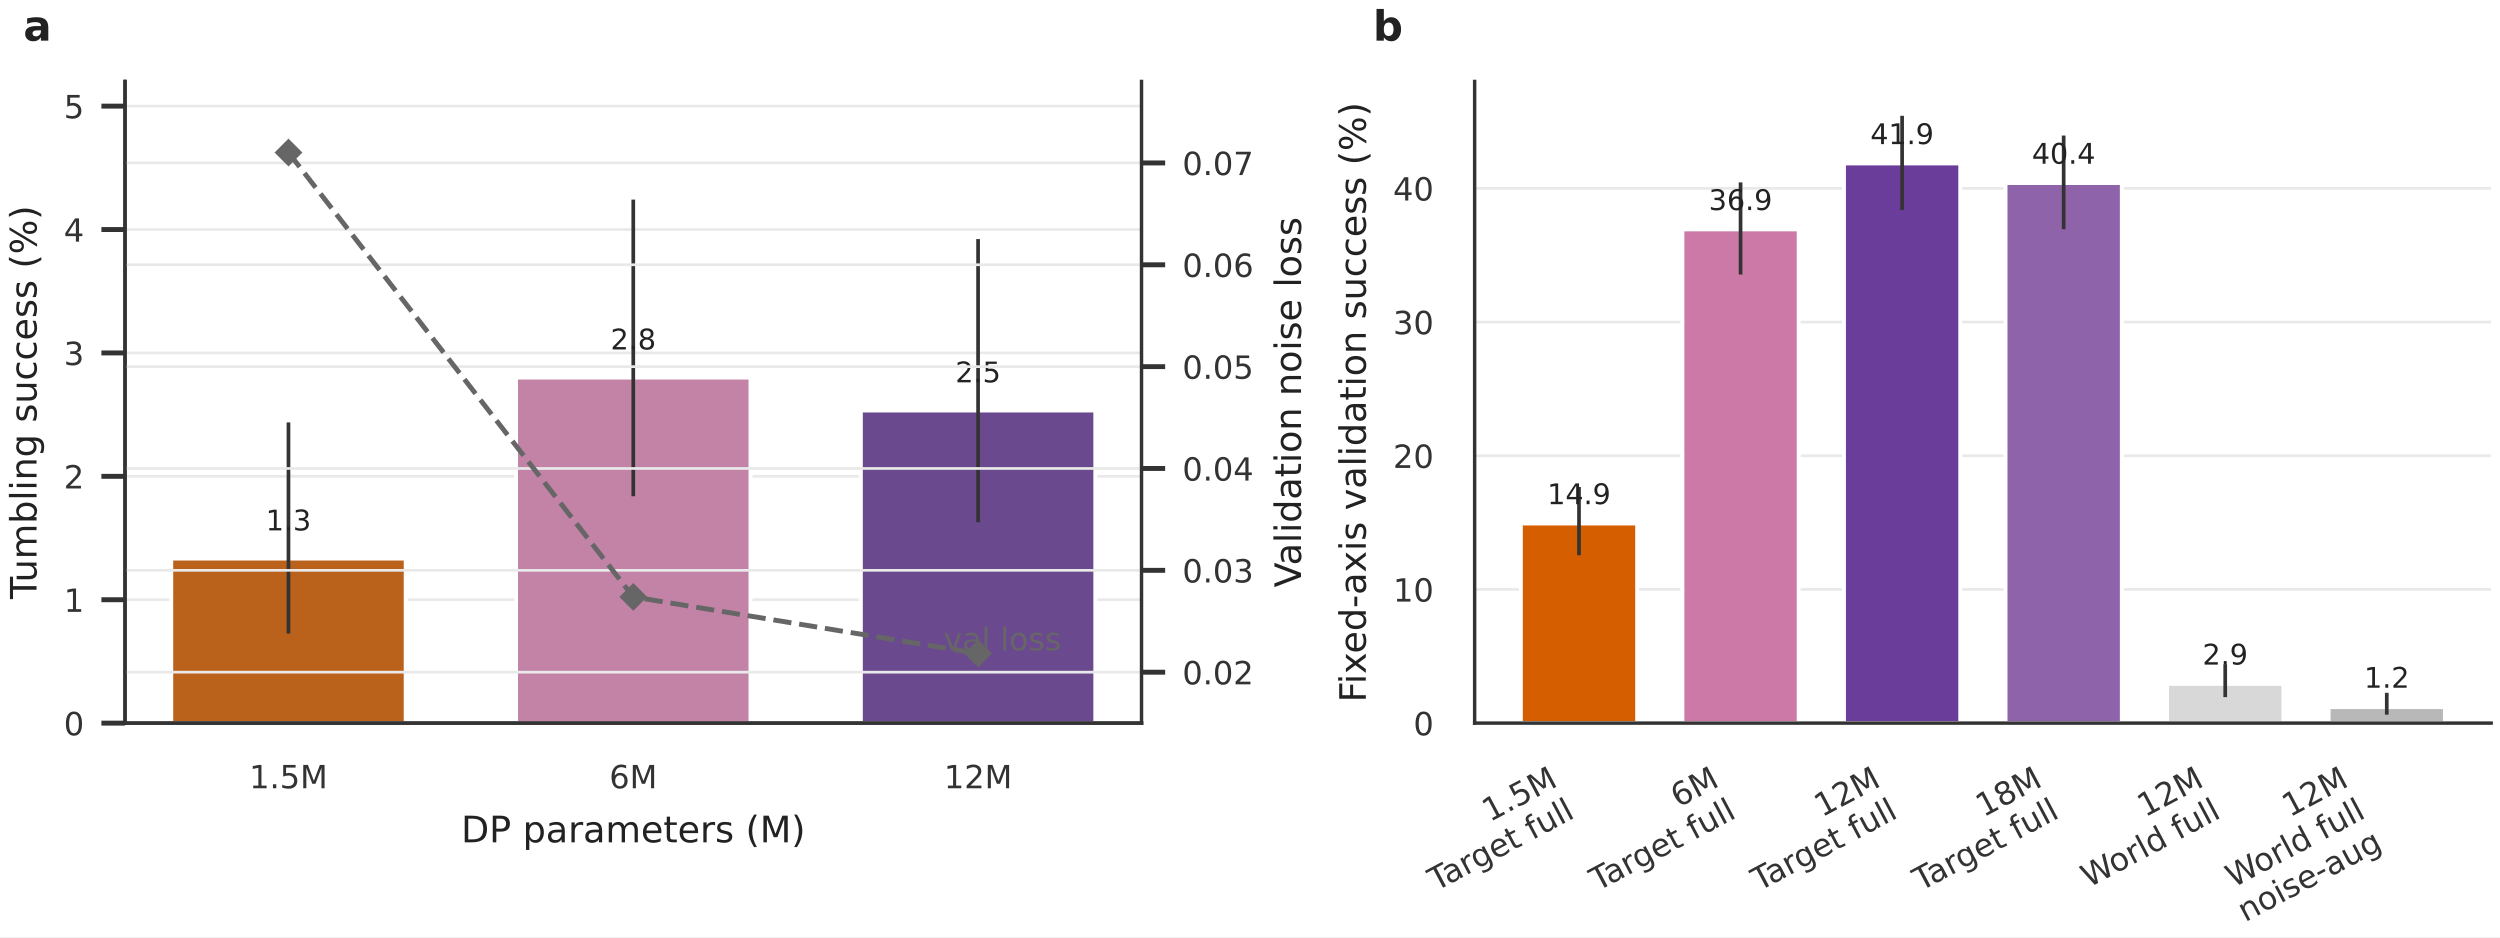
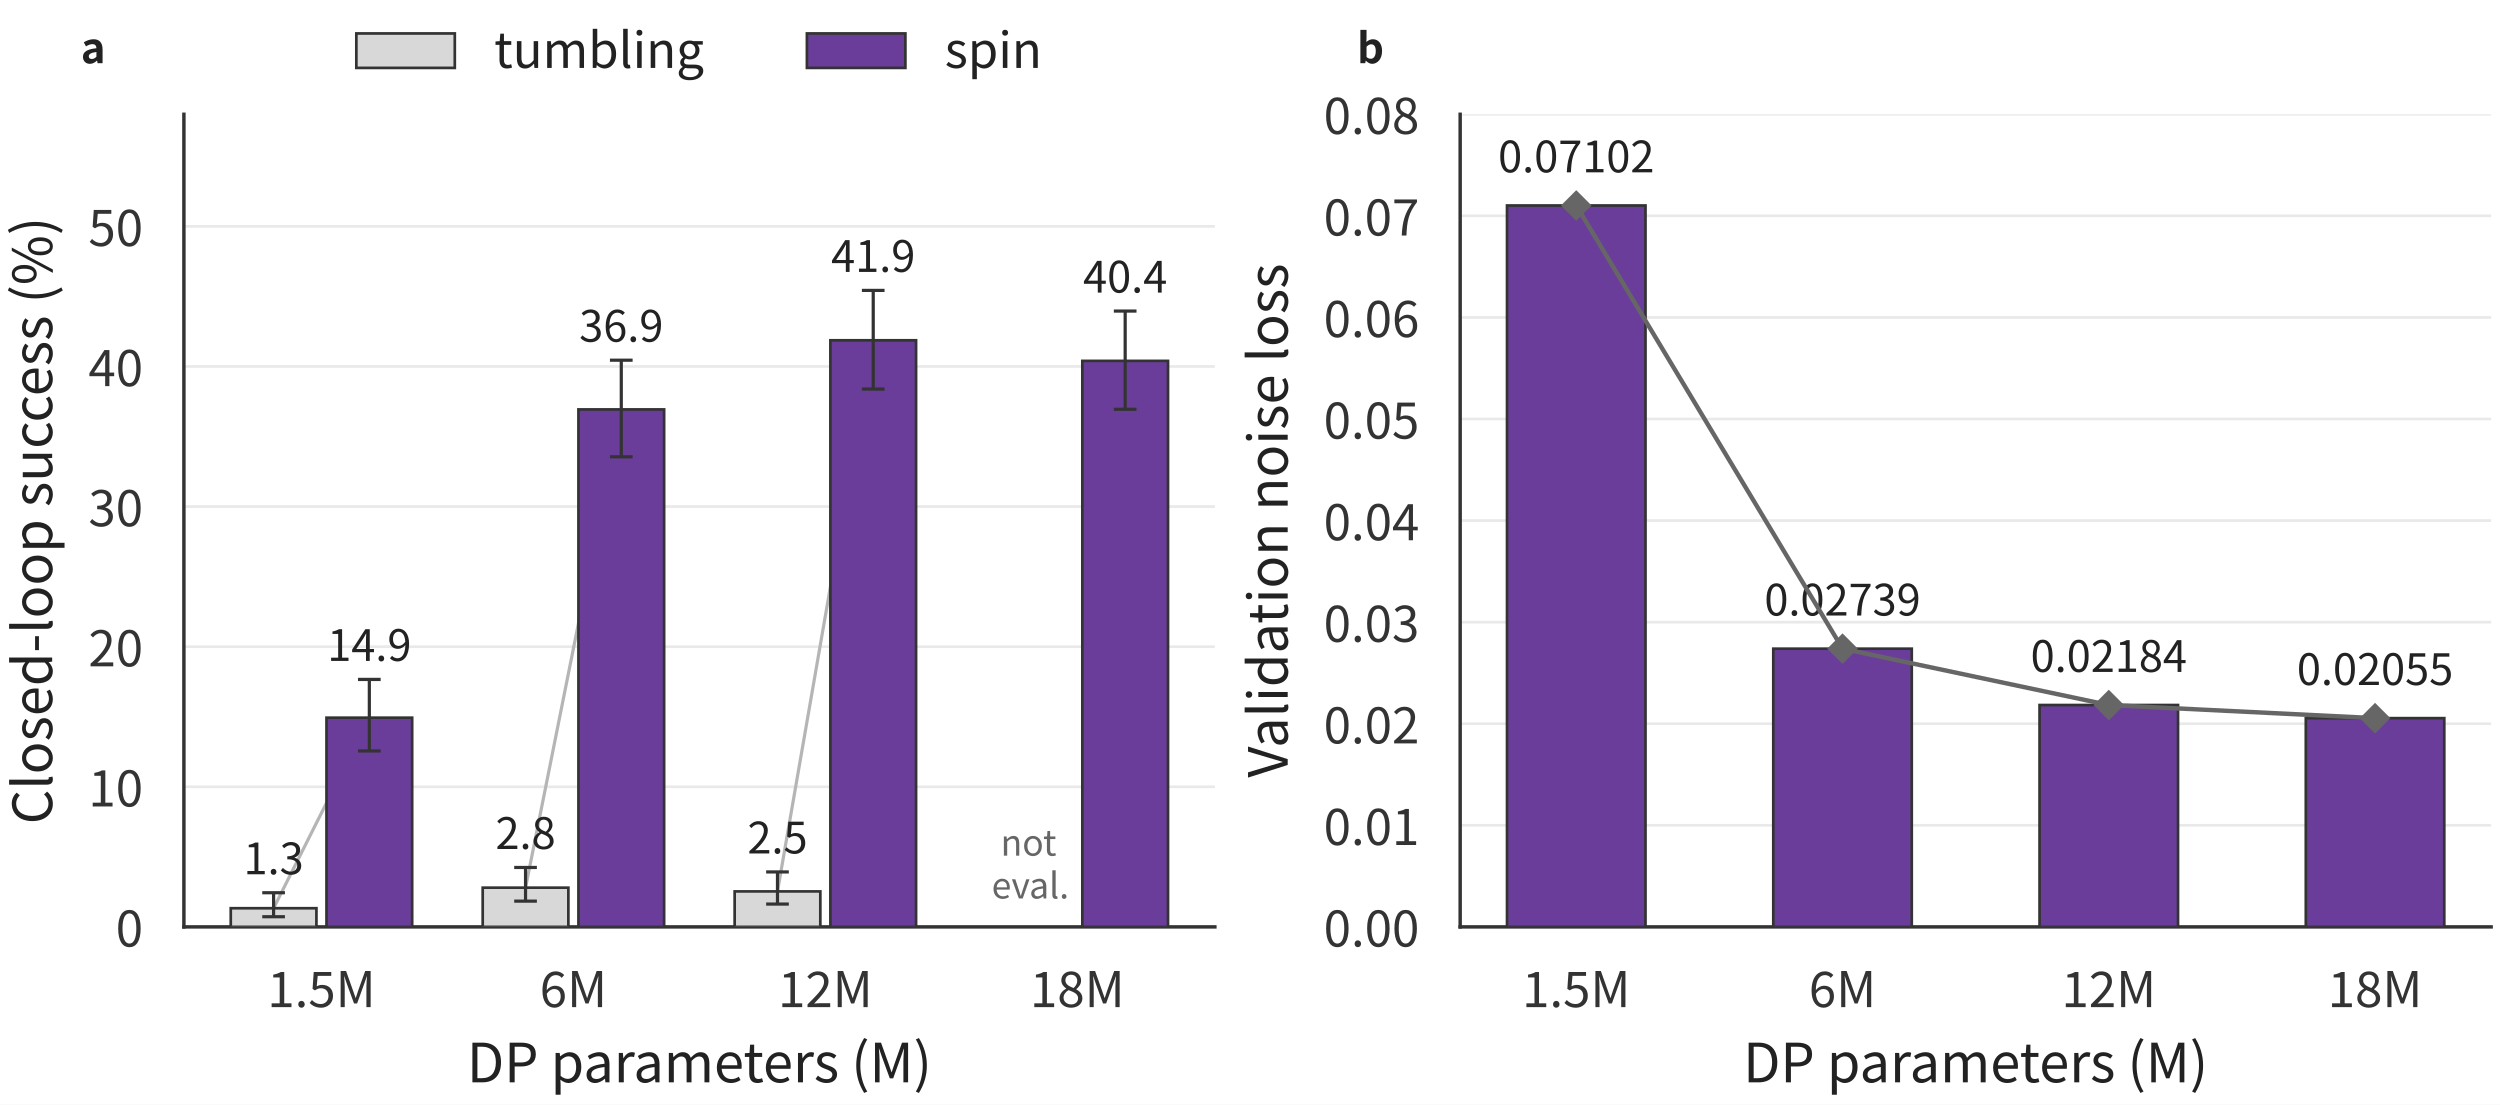
- <svg xmlns="http://www.w3.org/2000/svg" xmlns:xlink="http://www.w3.org/1999/xlink" width="507.836pt" height="190.354pt" viewBox="0 0 507.836 190.354" version="1.1">
+ <svg xmlns="http://www.w3.org/2000/svg" xmlns:xlink="http://www.w3.org/1999/xlink" width="507.836pt" height="224.393pt" viewBox="0 0 507.836 224.393" version="1.1">
  <defs>
    <style type="text/css">*{stroke-linejoin: round; stroke-linecap: butt}</style>
  </defs>
  <g id="figure_1">
    <g id="patch_1">
-       <path d="M 0 190.354  L 507.836 190.354  L 507.836 0  L 0 0  z " style="fill: #ffffff" />
+       <path d="M 0 224.393  L 507.836 224.393  L 507.836 0  L 0 0  z " style="fill: #ffffff" />
    </g>
    <g id="axes_1">
      <g id="patch_2">
-         <path d="M 25.397 146.888  L 231.883 146.888  L 231.883 16.544  L 25.397 16.544  z " style="fill: #ffffff" />
+         <path d="M 37.356 188.285  L 246.782 188.285  L 246.782 23.212  L 37.356 23.212  z " style="fill: #ffffff" />
      </g>
      <g id="matplotlib.axis_1">
        <g id="xtick_1">
          <g id="text_1">
-             <text style="font-size: 6.5px; font-family: 'DejaVu Sans'; text-anchor: middle; fill: #333333" x="58.598" y="160.127" transform="rotate(-0 58.59756 160.1271)">1.5M</text>
+             <text style="font-size: 10px; font-family: 'Noto Sans CJK SC', 'Source Han Sans SC', 'WenQuanYi Micro Hei', 'Microsoft YaHei', 'Arial Unicode MS', 'DejaVu Sans', sans-serif; text-anchor: middle; fill: #333333" x="65.3" y="204.579" transform="rotate(-0 65.29971 204.5789)">1.5M</text>
          </g>
        </g>
        <g id="xtick_2">
          <g id="text_2">
-             <text style="font-size: 6.5px; font-family: 'DejaVu Sans'; text-anchor: middle; fill: #333333" x="128.64" y="160.127" transform="rotate(-0 128.64 160.1271)">6M</text>
+             <text style="font-size: 10px; font-family: 'Noto Sans CJK SC', 'Source Han Sans SC', 'WenQuanYi Micro Hei', 'Microsoft YaHei', 'Arial Unicode MS', 'DejaVu Sans', sans-serif; text-anchor: middle; fill: #333333" x="116.479" y="204.579" transform="rotate(-0 116.4791 204.5789)">6M</text>
          </g>
        </g>
        <g id="xtick_3">
          <g id="text_3">
-             <text style="font-size: 6.5px; font-family: 'DejaVu Sans'; text-anchor: middle; fill: #333333" x="198.682" y="160.127" transform="rotate(-0 198.6825 160.1271)">12M</text>
-           </g>
-         </g>
-         <g id="text_4">
-           <text style="font-size: 7.4px; font-family: 'DejaVu Sans'; text-anchor: middle; fill: #222222" x="128.64" y="171.102" transform="rotate(-0 128.64 171.1018)">DP parameters (M)</text>
+             <text style="font-size: 10px; font-family: 'Noto Sans CJK SC', 'Source Han Sans SC', 'WenQuanYi Micro Hei', 'Microsoft YaHei', 'Arial Unicode MS', 'DejaVu Sans', sans-serif; text-anchor: middle; fill: #333333" x="167.658" y="204.579" transform="rotate(-0 167.6584 204.5789)">12M</text>
+           </g>
+         </g>
+         <g id="xtick_4">
+           <g id="text_4">
+             <text style="font-size: 10px; font-family: 'Noto Sans CJK SC', 'Source Han Sans SC', 'WenQuanYi Micro Hei', 'Microsoft YaHei', 'Arial Unicode MS', 'DejaVu Sans', sans-serif; text-anchor: middle; fill: #333333" x="218.838" y="204.579" transform="rotate(-0 218.8378 204.5789)">18M</text>
+           </g>
+         </g>
+         <g id="text_5">
+           <text style="font-size: 11px; font-family: 'Noto Sans CJK SC', 'Source Han Sans SC', 'WenQuanYi Micro Hei', 'Microsoft YaHei', 'Arial Unicode MS', 'DejaVu Sans', sans-serif; text-anchor: middle; fill: #222222" x="142.069" y="219.858" transform="rotate(-0 142.0687 219.858)">DP parameters (M)</text>
        </g>
      </g>
      <g id="matplotlib.axis_2">
        <g id="ytick_1">
          <g id="line2d_1">
-             <path d="M 25.397 146.888  L 231.883 146.888  " clip-path="url(#p67cb10dfb7)" style="fill: none; stroke: #e9e9e9; stroke-width: 0.55; stroke-linecap: round" />
-           </g>
+             <path d="M 37.356 188.285  L 246.782 188.285  " clip-path="url(#p9fe5421d10)" style="fill: none; stroke: #e9e9e9; stroke-width: 0.55; stroke-linecap: round" />
+           </g>
+           <g id="text_6">
+             <text style="font-size: 10px; font-family: 'Noto Sans CJK SC', 'Source Han Sans SC', 'WenQuanYi Micro Hei', 'Microsoft YaHei', 'Arial Unicode MS', 'DejaVu Sans', sans-serif; text-anchor: end; fill: #333333" x="29.056" y="192.282" transform="rotate(-0 29.05578 192.2821)">0</text>
+           </g>
+         </g>
+         <g id="ytick_2">
          <g id="line2d_2">
-             <defs>
-               <path id="md5b0a00c80" d="M 0 0  L -4.8 0  " style="stroke: #333333" />
-             </defs>
-             <g>
-               <use xlink:href="#md5b0a00c80" x="25.397" y="146.888" style="fill: #333333; stroke: #333333" />
-             </g>
-           </g>
-           <g id="text_5">
-             <text style="font-size: 6.5px; font-family: 'DejaVu Sans'; text-anchor: end; fill: #333333" x="17.097" y="149.358" transform="rotate(-0 17.09744 149.3576)">0</text>
-           </g>
-         </g>
-         <g id="ytick_2">
+             <path d="M 37.356 159.824  L 246.782 159.824  " clip-path="url(#p9fe5421d10)" style="fill: none; stroke: #e9e9e9; stroke-width: 0.55; stroke-linecap: round" />
+           </g>
+           <g id="text_7">
+             <text style="font-size: 10px; font-family: 'Noto Sans CJK SC', 'Source Han Sans SC', 'WenQuanYi Micro Hei', 'Microsoft YaHei', 'Arial Unicode MS', 'DejaVu Sans', sans-serif; text-anchor: end; fill: #333333" x="29.056" y="163.821" transform="rotate(-0 29.05578 163.8211)">10</text>
+           </g>
+         </g>
+         <g id="ytick_3">
          <g id="line2d_3">
-             <path d="M 25.397 121.822  L 231.883 121.822  " clip-path="url(#p67cb10dfb7)" style="fill: none; stroke: #e9e9e9; stroke-width: 0.55; stroke-linecap: round" />
-           </g>
+             <path d="M 37.356 131.363  L 246.782 131.363  " clip-path="url(#p9fe5421d10)" style="fill: none; stroke: #e9e9e9; stroke-width: 0.55; stroke-linecap: round" />
+           </g>
+           <g id="text_8">
+             <text style="font-size: 10px; font-family: 'Noto Sans CJK SC', 'Source Han Sans SC', 'WenQuanYi Micro Hei', 'Microsoft YaHei', 'Arial Unicode MS', 'DejaVu Sans', sans-serif; text-anchor: end; fill: #333333" x="29.056" y="135.36" transform="rotate(-0 29.05578 135.3602)">20</text>
+           </g>
+         </g>
+         <g id="ytick_4">
          <g id="line2d_4">
-             <g>
-               <use xlink:href="#md5b0a00c80" x="25.397" y="121.822" style="fill: #333333; stroke: #333333" />
-             </g>
-           </g>
-           <g id="text_6">
-             <text style="font-size: 6.5px; font-family: 'DejaVu Sans'; text-anchor: end; fill: #333333" x="17.097" y="124.291" transform="rotate(-0 17.09744 124.2914)">1</text>
-           </g>
-         </g>
-         <g id="ytick_3">
+             <path d="M 37.356 102.902  L 246.782 102.902  " clip-path="url(#p9fe5421d10)" style="fill: none; stroke: #e9e9e9; stroke-width: 0.55; stroke-linecap: round" />
+           </g>
+           <g id="text_9">
+             <text style="font-size: 10px; font-family: 'Noto Sans CJK SC', 'Source Han Sans SC', 'WenQuanYi Micro Hei', 'Microsoft YaHei', 'Arial Unicode MS', 'DejaVu Sans', sans-serif; text-anchor: end; fill: #333333" x="29.056" y="106.899" transform="rotate(-0 29.05578 106.8992)">30</text>
+           </g>
+         </g>
+         <g id="ytick_5">
          <g id="line2d_5">
-             <path d="M 25.397 96.756  L 231.883 96.756  " clip-path="url(#p67cb10dfb7)" style="fill: none; stroke: #e9e9e9; stroke-width: 0.55; stroke-linecap: round" />
-           </g>
+             <path d="M 37.356 74.441  L 246.782 74.441  " clip-path="url(#p9fe5421d10)" style="fill: none; stroke: #e9e9e9; stroke-width: 0.55; stroke-linecap: round" />
+           </g>
+           <g id="text_10">
+             <text style="font-size: 10px; font-family: 'Noto Sans CJK SC', 'Source Han Sans SC', 'WenQuanYi Micro Hei', 'Microsoft YaHei', 'Arial Unicode MS', 'DejaVu Sans', sans-serif; text-anchor: end; fill: #333333" x="29.056" y="78.438" transform="rotate(-0 29.05578 78.43831)">40</text>
+           </g>
+         </g>
+         <g id="ytick_6">
          <g id="line2d_6">
-             <g>
-               <use xlink:href="#md5b0a00c80" x="25.397" y="96.756" style="fill: #333333; stroke: #333333" />
-             </g>
-           </g>
-           <g id="text_7">
-             <text style="font-size: 6.5px; font-family: 'DejaVu Sans'; text-anchor: end; fill: #333333" x="17.097" y="99.225" transform="rotate(-0 17.09744 99.22514)">2</text>
-           </g>
-         </g>
-         <g id="ytick_4">
-           <g id="line2d_7">
-             <path d="M 25.397 71.689  L 231.883 71.689  " clip-path="url(#p67cb10dfb7)" style="fill: none; stroke: #e9e9e9; stroke-width: 0.55; stroke-linecap: round" />
-           </g>
-           <g id="line2d_8">
-             <g>
-               <use xlink:href="#md5b0a00c80" x="25.397" y="71.689" style="fill: #333333; stroke: #333333" />
-             </g>
-           </g>
-           <g id="text_8">
-             <text style="font-size: 6.5px; font-family: 'DejaVu Sans'; text-anchor: end; fill: #333333" x="17.097" y="74.159" transform="rotate(-0 17.09744 74.15888)">3</text>
-           </g>
-         </g>
-         <g id="ytick_5">
-           <g id="line2d_9">
-             <path d="M 25.397 46.623  L 231.883 46.623  " clip-path="url(#p67cb10dfb7)" style="fill: none; stroke: #e9e9e9; stroke-width: 0.55; stroke-linecap: round" />
-           </g>
-           <g id="line2d_10">
-             <g>
-               <use xlink:href="#md5b0a00c80" x="25.397" y="46.623" style="fill: #333333; stroke: #333333" />
-             </g>
-           </g>
-           <g id="text_9">
-             <text style="font-size: 6.5px; font-family: 'DejaVu Sans'; text-anchor: end; fill: #333333" x="17.097" y="49.093" transform="rotate(-0 17.09744 49.09263)">4</text>
-           </g>
-         </g>
-         <g id="ytick_6">
-           <g id="line2d_11">
-             <path d="M 25.397 21.557  L 231.883 21.557  " clip-path="url(#p67cb10dfb7)" style="fill: none; stroke: #e9e9e9; stroke-width: 0.55; stroke-linecap: round" />
-           </g>
-           <g id="line2d_12">
-             <g>
-               <use xlink:href="#md5b0a00c80" x="25.397" y="21.557" style="fill: #333333; stroke: #333333" />
-             </g>
-           </g>
-           <g id="text_10">
-             <text style="font-size: 6.5px; font-family: 'DejaVu Sans'; text-anchor: end; fill: #333333" x="17.097" y="24.026" transform="rotate(-0 17.09744 24.02638)">5</text>
-           </g>
-         </g>
-         <g id="text_11">
-           <text style="font-size: 7.4px; font-family: 'DejaVu Sans'; text-anchor: middle; fill: #222222" x="7.423" y="81.716" transform="rotate(-90 7.422844 81.71589)">Tumbling success (%)</text>
-         </g>
+             <path d="M 37.356 45.98  L 246.782 45.98  " clip-path="url(#p9fe5421d10)" style="fill: none; stroke: #e9e9e9; stroke-width: 0.55; stroke-linecap: round" />
+           </g>
+           <g id="text_11">
+             <text style="font-size: 10px; font-family: 'Noto Sans CJK SC', 'Source Han Sans SC', 'WenQuanYi Micro Hei', 'Microsoft YaHei', 'Arial Unicode MS', 'DejaVu Sans', sans-serif; text-anchor: end; fill: #333333" x="29.056" y="49.977" transform="rotate(-0 29.05578 49.97737)">50</text>
+           </g>
+         </g>
+         <g id="text_12">
+           <text style="font-size: 11px; font-family: 'Noto Sans CJK SC', 'Source Han Sans SC', 'WenQuanYi Micro Hei', 'Microsoft YaHei', 'Arial Unicode MS', 'DejaVu Sans', sans-serif; text-anchor: middle; fill: #222222" x="10.593" y="105.748" transform="rotate(-90 10.59313 105.7485)">Closed-loop success (%)</text>
+         </g>
+       </g>
+       <g id="line2d_7">
+         <path d="M 55.576 184.49  L 75.024 145.784  " clip-path="url(#p9fe5421d10)" style="fill: none; stroke: #b5b5b5; stroke-width: 0.65; stroke-linecap: round" />
+       </g>
+       <g id="line2d_8">
+         <path d="M 106.755 180.316  L 126.203 83.169  " clip-path="url(#p9fe5421d10)" style="fill: none; stroke: #b5b5b5; stroke-width: 0.65; stroke-linecap: round" />
+       </g>
+       <g id="line2d_9">
+         <path d="M 157.934 181.075  L 177.382 69.129  " clip-path="url(#p9fe5421d10)" style="fill: none; stroke: #b5b5b5; stroke-width: 0.65; stroke-linecap: round" />
      </g>
      <g id="patch_3">
-         <path d="M 34.783 146.888  L 82.412 146.888  L 82.412 113.466  L 34.783 113.466  z " clip-path="url(#p67cb10dfb7)" style="fill: #ba611b; stroke: #ffffff; stroke-width: 0.8; stroke-linejoin: miter" />
+         <path d="M 37.356 188.285  L 37.356 23.212  " style="fill: none; stroke: #333333; stroke-width: 0.7; stroke-linejoin: miter; stroke-linecap: square" />
      </g>
      <g id="patch_4">
-         <path d="M 104.826 146.888  L 152.454 146.888  L 152.454 76.703  L 104.826 76.703  z " clip-path="url(#p67cb10dfb7)" style="fill: #c283a6; stroke: #ffffff; stroke-width: 0.8; stroke-linejoin: miter" />
+         <path d="M 37.356 188.285  L 246.782 188.285  " style="fill: none; stroke: #333333; stroke-width: 0.7; stroke-linejoin: miter; stroke-linecap: square" />
      </g>
      <g id="patch_5">
-         <path d="M 174.868 146.888  L 222.497 146.888  L 222.497 83.387  L 174.868 83.387  z " clip-path="url(#p67cb10dfb7)" style="fill: #6a498e; stroke: #ffffff; stroke-width: 0.8; stroke-linejoin: miter" />
+         <path d="M 46.875 188.285  L 64.276 188.285  L 64.276 184.49  L 46.875 184.49  z " clip-path="url(#p9fe5421d10)" style="fill: #d8d8d8; stroke: #333333; stroke-width: 0.55; stroke-linejoin: miter" />
+       </g>
+       <g id="text_13">
+         <text style="font-size: 8.8px; font-family: 'Noto Sans CJK SC', 'Source Han Sans SC', 'WenQuanYi Micro Hei', 'Microsoft YaHei', 'Arial Unicode MS', 'DejaVu Sans', sans-serif; text-anchor: middle; fill: #222222" x="55.576" y="177.597" transform="rotate(-0 55.57563 177.5967)">1.3</text>
      </g>
      <g id="patch_6">
-         <path d="M 25.397 146.888  L 25.397 16.544  " style="fill: none; stroke: #333333; stroke-width: 0.7; stroke-linejoin: miter; stroke-linecap: square" />
+         <path d="M 66.323 188.285  L 83.724 188.285  L 83.724 145.784  L 66.323 145.784  z " clip-path="url(#p9fe5421d10)" style="fill: #6a3d9a; stroke: #333333; stroke-width: 0.55; stroke-linejoin: miter" />
+       </g>
+       <g id="text_14">
+         <text style="font-size: 8.8px; font-family: 'Noto Sans CJK SC', 'Source Han Sans SC', 'WenQuanYi Micro Hei', 'Microsoft YaHei', 'Arial Unicode MS', 'DejaVu Sans', sans-serif; text-anchor: middle; fill: #222222" x="75.024" y="134.263" transform="rotate(-0 75.02379 134.2627)">14.9</text>
      </g>
      <g id="patch_7">
-         <path d="M 25.397 146.888  L 231.883 146.888  " style="fill: none; stroke: #333333; stroke-width: 0.7; stroke-linejoin: miter; stroke-linecap: square" />
+         <path d="M 98.054 188.285  L 115.455 188.285  L 115.455 180.316  L 98.054 180.316  z " clip-path="url(#p9fe5421d10)" style="fill: #d8d8d8; stroke: #333333; stroke-width: 0.55; stroke-linejoin: miter" />
+       </g>
+       <g id="text_15">
+         <text style="font-size: 8.8px; font-family: 'Noto Sans CJK SC', 'Source Han Sans SC', 'WenQuanYi Micro Hei', 'Microsoft YaHei', 'Arial Unicode MS', 'DejaVu Sans', sans-serif; text-anchor: middle; fill: #222222" x="106.755" y="172.458" transform="rotate(-0 106.755 172.4576)">2.8</text>
+       </g>
+       <g id="patch_8">
+         <path d="M 117.503 188.285  L 134.904 188.285  L 134.904 83.169  L 117.503 83.169  z " clip-path="url(#p9fe5421d10)" style="fill: #6a3d9a; stroke: #333333; stroke-width: 0.55; stroke-linejoin: miter" />
+       </g>
+       <g id="text_16">
+         <text style="font-size: 8.8px; font-family: 'Noto Sans CJK SC', 'Source Han Sans SC', 'WenQuanYi Micro Hei', 'Microsoft YaHei', 'Arial Unicode MS', 'DejaVu Sans', sans-serif; text-anchor: middle; fill: #222222" x="126.203" y="69.42" transform="rotate(-0 126.2031 69.41953)">36.9</text>
+       </g>
+       <g id="patch_9">
+         <path d="M 149.234 188.285  L 166.635 188.285  L 166.635 181.075  L 149.234 181.075  z " clip-path="url(#p9fe5421d10)" style="fill: #d8d8d8; stroke: #333333; stroke-width: 0.55; stroke-linejoin: miter" />
+       </g>
+       <g id="text_17">
+         <text style="font-size: 8.8px; font-family: 'Noto Sans CJK SC', 'Source Han Sans SC', 'WenQuanYi Micro Hei', 'Microsoft YaHei', 'Arial Unicode MS', 'DejaVu Sans', sans-serif; text-anchor: middle; fill: #222222" x="157.934" y="173.368" transform="rotate(-0 157.9343 173.3677)">2.5</text>
+       </g>
+       <g id="patch_10">
+         <path d="M 168.682 188.285  L 186.083 188.285  L 186.083 69.129  L 168.682 69.129  z " clip-path="url(#p9fe5421d10)" style="fill: #6a3d9a; stroke: #333333; stroke-width: 0.55; stroke-linejoin: miter" />
+       </g>
+       <g id="text_18">
+         <text style="font-size: 8.8px; font-family: 'Noto Sans CJK SC', 'Source Han Sans SC', 'WenQuanYi Micro Hei', 'Microsoft YaHei', 'Arial Unicode MS', 'DejaVu Sans', sans-serif; text-anchor: middle; fill: #222222" x="177.382" y="55.234" transform="rotate(-0 177.3825 55.23376)">41.9</text>
+       </g>
+       <g id="patch_11">
+         <path d="M 219.861 188.285  L 237.262 188.285  L 237.262 73.303  L 219.861 73.303  z " clip-path="url(#p9fe5421d10)" style="fill: #6a3d9a; stroke: #333333; stroke-width: 0.55; stroke-linejoin: miter" />
+       </g>
+       <g id="text_19">
+         <text style="font-size: 8.8px; font-family: 'Noto Sans CJK SC', 'Source Han Sans SC', 'WenQuanYi Micro Hei', 'Microsoft YaHei', 'Arial Unicode MS', 'DejaVu Sans', sans-serif; text-anchor: middle; fill: #222222" x="228.562" y="59.44" transform="rotate(-0 228.5618 59.44018)">40.4</text>
+       </g>
+       <g id="text_20">
+         <text style="font-size: 7.2px; font-family: 'Noto Sans CJK SC', 'Source Han Sans SC', 'WenQuanYi Micro Hei', 'Microsoft YaHei', 'Arial Unicode MS', 'DejaVu Sans', sans-serif; fill: #666666" transform="translate(203.2654 173.8143)">not</text>
+         <text style="font-size: 7.2px; font-family: 'Noto Sans CJK SC', 'Source Han Sans SC', 'WenQuanYi Micro Hei', 'Microsoft YaHei', 'Arial Unicode MS', 'DejaVu Sans', sans-serif; fill: #666666" transform="translate(201.4389 182.5108)">eval.</text>
+       </g>
+       <g id="text_21">
+         <text style="font-weight: 700; font-size: 8.5px; font-family: 'Noto Sans CJK SC', 'Source Han Sans SC', 'WenQuanYi Micro Hei', 'Microsoft YaHei', 'Arial Unicode MS', 'DejaVu Sans', sans-serif; text-anchor: start; fill: #222222" x="16.413" y="12.845" transform="rotate(-0 16.41319 12.84503)">a</text>
      </g>
      <g id="LineCollection_1">
-         <path d="M 58.598 128.695  L 58.598 85.805  " clip-path="url(#p67cb10dfb7)" style="fill: none; stroke: #333333; stroke-width: 0.75" />
+         <path d="M 55.576 186.219  L 55.576 181.35  " clip-path="url(#p9fe5421d10)" style="fill: none; stroke: #333333; stroke-width: 0.65" />
      </g>
      <g id="LineCollection_2">
-         <path d="M 128.64 100.803  L 128.64 40.544  " clip-path="url(#p67cb10dfb7)" style="fill: none; stroke: #333333; stroke-width: 0.75" />
+         <path d="M 53.273 186.219  L 57.879 186.219  " clip-path="url(#p9fe5421d10)" style="fill: none; stroke: #333333; stroke-width: 0.65" />
+         <path d="M 53.273 181.35  L 57.879 181.35  " clip-path="url(#p9fe5421d10)" style="fill: none; stroke: #333333; stroke-width: 0.65" />
      </g>
      <g id="LineCollection_3">
-         <path d="M 198.682 106.088  L 198.682 48.56  " clip-path="url(#p67cb10dfb7)" style="fill: none; stroke: #333333; stroke-width: 0.75" />
-       </g>
-       <g id="text_12">
-         <text style="font-size: 5.8px; font-family: 'DejaVu Sans'; text-anchor: middle; fill: #222222" x="58.598" y="107.748" transform="rotate(-0 58.59756 107.7483)">1.3</text>
-       </g>
-       <g id="text_13">
-         <text style="font-size: 5.8px; font-family: 'DejaVu Sans'; text-anchor: middle; fill: #222222" x="128.64" y="70.984" transform="rotate(-0 128.64 70.9845)">2.8</text>
-       </g>
-       <g id="text_14">
-         <text style="font-size: 5.8px; font-family: 'DejaVu Sans'; text-anchor: middle; fill: #222222" x="198.682" y="77.669" transform="rotate(-0 198.6825 77.66883)">2.5</text>
-       </g>
-       <g id="text_15">
-         <text style="font-weight: 700; font-size: 8.5px; font-family: 'DejaVu Sans'; text-anchor: start; fill: #222222" x="4.749" y="8.259" transform="rotate(-0 4.748923 8.258672)">a</text>
+         <path d="M 75.024 152.534  L 75.024 138.016  " clip-path="url(#p9fe5421d10)" style="fill: none; stroke: #333333; stroke-width: 0.65" />
+       </g>
+       <g id="LineCollection_4">
+         <path d="M 72.721 152.534  L 77.327 152.534  " clip-path="url(#p9fe5421d10)" style="fill: none; stroke: #333333; stroke-width: 0.65" />
+         <path d="M 72.721 138.016  L 77.327 138.016  " clip-path="url(#p9fe5421d10)" style="fill: none; stroke: #333333; stroke-width: 0.65" />
+       </g>
+       <g id="LineCollection_5">
+         <path d="M 106.755 183.053  L 106.755 176.211  " clip-path="url(#p9fe5421d10)" style="fill: none; stroke: #333333; stroke-width: 0.65" />
+       </g>
+       <g id="LineCollection_6">
+         <path d="M 104.452 183.053  L 109.058 183.053  " clip-path="url(#p9fe5421d10)" style="fill: none; stroke: #333333; stroke-width: 0.65" />
+         <path d="M 104.452 176.211  L 109.058 176.211  " clip-path="url(#p9fe5421d10)" style="fill: none; stroke: #333333; stroke-width: 0.65" />
+       </g>
+       <g id="LineCollection_7">
+         <path d="M 126.203 92.787  L 126.203 73.173  " clip-path="url(#p9fe5421d10)" style="fill: none; stroke: #333333; stroke-width: 0.65" />
+       </g>
+       <g id="LineCollection_8">
+         <path d="M 123.9 92.787  L 128.506 92.787  " clip-path="url(#p9fe5421d10)" style="fill: none; stroke: #333333; stroke-width: 0.65" />
+         <path d="M 123.9 73.173  L 128.506 73.173  " clip-path="url(#p9fe5421d10)" style="fill: none; stroke: #333333; stroke-width: 0.65" />
+       </g>
+       <g id="LineCollection_9">
+         <path d="M 157.934 183.653  L 157.934 177.121  " clip-path="url(#p9fe5421d10)" style="fill: none; stroke: #333333; stroke-width: 0.65" />
+       </g>
+       <g id="LineCollection_10">
+         <path d="M 155.631 183.653  L 160.237 183.653  " clip-path="url(#p9fe5421d10)" style="fill: none; stroke: #333333; stroke-width: 0.65" />
+         <path d="M 155.631 177.121  L 160.237 177.121  " clip-path="url(#p9fe5421d10)" style="fill: none; stroke: #333333; stroke-width: 0.65" />
+       </g>
+       <g id="LineCollection_11">
+         <path d="M 177.382 79.035  L 177.382 58.987  " clip-path="url(#p9fe5421d10)" style="fill: none; stroke: #333333; stroke-width: 0.65" />
+       </g>
+       <g id="LineCollection_12">
+         <path d="M 175.079 79.035  L 179.686 79.035  " clip-path="url(#p9fe5421d10)" style="fill: none; stroke: #333333; stroke-width: 0.65" />
+         <path d="M 175.079 58.987  L 179.686 58.987  " clip-path="url(#p9fe5421d10)" style="fill: none; stroke: #333333; stroke-width: 0.65" />
+       </g>
+       <g id="LineCollection_13">
+         <path d="M 228.562 83.134  L 228.562 63.193  " clip-path="url(#p9fe5421d10)" style="fill: none; stroke: #333333; stroke-width: 0.65" />
+       </g>
+       <g id="LineCollection_14">
+         <path d="M 226.259 83.134  L 230.865 83.134  " clip-path="url(#p9fe5421d10)" style="fill: none; stroke: #333333; stroke-width: 0.65" />
+         <path d="M 226.259 63.193  L 230.865 63.193  " clip-path="url(#p9fe5421d10)" style="fill: none; stroke: #333333; stroke-width: 0.65" />
+       </g>
+       <g id="legend_1">
+         <g id="patch_12">
+           <path d="M 72.385 13.794  L 92.385 13.794  L 92.385 6.794  L 72.385 6.794  z " style="fill: #d8d8d8; stroke: #333333; stroke-width: 0.55; stroke-linejoin: miter" />
+         </g>
+         <g id="text_22">
+           <text style="font-size: 10px; font-family: 'Noto Sans CJK SC', 'Source Han Sans SC', 'WenQuanYi Micro Hei', 'Microsoft YaHei', 'Arial Unicode MS', 'DejaVu Sans', sans-serif; text-anchor: start; fill: #222222" x="100.385" y="13.794" transform="rotate(-0 100.3851 13.79375)">tumbling</text>
+         </g>
+         <g id="patch_13">
+           <path d="M 163.912 13.794  L 183.912 13.794  L 183.912 6.794  L 163.912 6.794  z " style="fill: #6a3d9a; stroke: #333333; stroke-width: 0.55; stroke-linejoin: miter" />
+         </g>
+         <g id="text_23">
+           <text style="font-size: 10px; font-family: 'Noto Sans CJK SC', 'Source Han Sans SC', 'WenQuanYi Micro Hei', 'Microsoft YaHei', 'Arial Unicode MS', 'DejaVu Sans', sans-serif; text-anchor: start; fill: #222222" x="191.912" y="13.794" transform="rotate(-0 191.9117 13.79375)">spin</text>
+         </g>
      </g>
    </g>
    <g id="axes_2">
-       <g id="patch_8">
-         <path d="M 299.551 146.888  L 506.036 146.888  L 506.036 16.544  L 299.551 16.544  z " style="fill: #ffffff" />
+       <g id="patch_14">
+         <path d="M 296.61 188.285  L 506.036 188.285  L 506.036 23.212  L 296.61 23.212  z " style="fill: #ffffff" />
      </g>
      <g id="matplotlib.axis_3">
-         <g id="xtick_4">
-           <g id="text_16">
-             <text style="font-size: 6.5px; font-family: 'DejaVu Sans'; fill: #333333" transform="translate(302.6198 167.0349) rotate(-28)">1.5M</text>
-             <text style="font-size: 6.5px; font-family: 'DejaVu Sans'; fill: #333333" transform="translate(291.6863 181.0918) rotate(-28)">Target full</text>
-           </g>
-         </g>
        <g id="xtick_5">
-           <g id="text_17">
-             <text style="font-size: 6.5px; font-family: 'DejaVu Sans'; fill: #333333" transform="translate(340.9125 164.1235) rotate(-28)">6M</text>
-             <text style="font-size: 6.5px; font-family: 'DejaVu Sans'; fill: #333333" transform="translate(324.5034 181.0918) rotate(-28)">Target full</text>
+           <g id="text_24">
+             <text style="font-size: 10px; font-family: 'Noto Sans CJK SC', 'Source Han Sans SC', 'WenQuanYi Micro Hei', 'Microsoft YaHei', 'Arial Unicode MS', 'DejaVu Sans', sans-serif; text-anchor: middle; fill: #333333" x="320.192" y="204.579" transform="rotate(-0 320.1919 204.5789)">1.5M</text>
          </g>
        </g>
        <g id="xtick_6">
-           <g id="text_18">
-             <text style="font-size: 6.5px; font-family: 'DejaVu Sans'; fill: #333333" transform="translate(370.078 166.0651) rotate(-28)">12M</text>
-             <text style="font-size: 6.5px; font-family: 'DejaVu Sans'; fill: #333333" transform="translate(357.3205 181.0918) rotate(-28)">Target full</text>
+           <g id="text_25">
+             <text style="font-size: 10px; font-family: 'Noto Sans CJK SC', 'Source Han Sans SC', 'WenQuanYi Micro Hei', 'Microsoft YaHei', 'Arial Unicode MS', 'DejaVu Sans', sans-serif; text-anchor: middle; fill: #333333" x="374.279" y="204.579" transform="rotate(-0 374.2791 204.5789)">6M</text>
          </g>
        </g>
        <g id="xtick_7">
-           <g id="text_19">
-             <text style="font-size: 6.5px; font-family: 'DejaVu Sans'; fill: #333333" transform="translate(402.8951 166.0651) rotate(-28)">18M</text>
-             <text style="font-size: 6.5px; font-family: 'DejaVu Sans'; fill: #333333" transform="translate(390.1376 181.0918) rotate(-28)">Target full</text>
+           <g id="text_26">
+             <text style="font-size: 10px; font-family: 'Noto Sans CJK SC', 'Source Han Sans SC', 'WenQuanYi Micro Hei', 'Microsoft YaHei', 'Arial Unicode MS', 'DejaVu Sans', sans-serif; text-anchor: middle; fill: #333333" x="428.366" y="204.579" transform="rotate(-0 428.3664 204.5789)">12M</text>
          </g>
        </g>
        <g id="xtick_8">
-           <g id="text_20">
-             <text style="font-size: 6.5px; font-family: 'DejaVu Sans'; fill: #333333" transform="translate(435.7122 166.0651) rotate(-28)">12M</text>
-             <text style="font-size: 6.5px; font-family: 'DejaVu Sans'; fill: #333333" transform="translate(424.2675 180.3938) rotate(-28)">World full</text>
-           </g>
-         </g>
-         <g id="xtick_9">
-           <g id="text_21">
-             <text style="font-size: 6.5px; font-family: 'DejaVu Sans'; fill: #333333" transform="translate(465.1122 166.0651) rotate(-28)">12M</text>
-             <text style="font-size: 6.5px; font-family: 'DejaVu Sans'; fill: #333333" transform="translate(453.6676 180.3938) rotate(-28)">World full</text>
-             <text style="font-size: 6.5px; font-family: 'DejaVu Sans'; fill: #333333" transform="translate(456.0686 187.3606) rotate(-28)">noise-aug</text>
-           </g>
+           <g id="text_27">
+             <text style="font-size: 10px; font-family: 'Noto Sans CJK SC', 'Source Han Sans SC', 'WenQuanYi Micro Hei', 'Microsoft YaHei', 'Arial Unicode MS', 'DejaVu Sans', sans-serif; text-anchor: middle; fill: #333333" x="482.454" y="204.579" transform="rotate(-0 482.4537 204.5789)">18M</text>
+           </g>
+         </g>
+         <g id="text_28">
+           <text style="font-size: 11px; font-family: 'Noto Sans CJK SC', 'Source Han Sans SC', 'WenQuanYi Micro Hei', 'Microsoft YaHei', 'Arial Unicode MS', 'DejaVu Sans', sans-serif; text-anchor: middle; fill: #222222" x="401.323" y="219.858" transform="rotate(-0 401.3228 219.858)">DP parameters (M)</text>
        </g>
      </g>
      <g id="matplotlib.axis_4">
        <g id="ytick_7">
+           <g id="line2d_10">
+             <path d="M 296.61 188.285  L 506.036 188.285  " clip-path="url(#p5c3c40d919)" style="fill: none; stroke: #e9e9e9; stroke-width: 0.55; stroke-linecap: round" />
+           </g>
+           <g id="text_29">
+             <text style="font-size: 10px; font-family: 'Noto Sans CJK SC', 'Source Han Sans SC', 'WenQuanYi Micro Hei', 'Microsoft YaHei', 'Arial Unicode MS', 'DejaVu Sans', sans-serif; text-anchor: end; fill: #333333" x="288.31" y="192.282" transform="rotate(-0 288.3098 192.2821)">0.00</text>
+           </g>
+         </g>
+         <g id="ytick_8">
+           <g id="line2d_11">
+             <path d="M 296.61 167.651  L 506.036 167.651  " clip-path="url(#p5c3c40d919)" style="fill: none; stroke: #e9e9e9; stroke-width: 0.55; stroke-linecap: round" />
+           </g>
+           <g id="text_30">
+             <text style="font-size: 10px; font-family: 'Noto Sans CJK SC', 'Source Han Sans SC', 'WenQuanYi Micro Hei', 'Microsoft YaHei', 'Arial Unicode MS', 'DejaVu Sans', sans-serif; text-anchor: end; fill: #333333" x="288.31" y="171.648" transform="rotate(-0 288.3098 171.6479)">0.01</text>
+           </g>
+         </g>
+         <g id="ytick_9">
+           <g id="line2d_12">
+             <path d="M 296.61 147.017  L 506.036 147.017  " clip-path="url(#p5c3c40d919)" style="fill: none; stroke: #e9e9e9; stroke-width: 0.55; stroke-linecap: round" />
+           </g>
+           <g id="text_31">
+             <text style="font-size: 10px; font-family: 'Noto Sans CJK SC', 'Source Han Sans SC', 'WenQuanYi Micro Hei', 'Microsoft YaHei', 'Arial Unicode MS', 'DejaVu Sans', sans-serif; text-anchor: end; fill: #333333" x="288.31" y="151.014" transform="rotate(-0 288.3098 151.0137)">0.02</text>
+           </g>
+         </g>
+         <g id="ytick_10">
          <g id="line2d_13">
-             <path d="M 299.551 146.888  L 506.036 146.888  " clip-path="url(#p0c61119632)" style="fill: none; stroke: #e9e9e9; stroke-width: 0.55; stroke-linecap: round" />
-           </g>
-           <g id="text_22">
-             <text style="font-size: 6.5px; font-family: 'DejaVu Sans'; text-anchor: end; fill: #333333" x="291.251" y="149.358" transform="rotate(-0 291.2506 149.3576)">0</text>
-           </g>
-         </g>
-         <g id="ytick_8">
+             <path d="M 296.61 126.383  L 506.036 126.383  " clip-path="url(#p5c3c40d919)" style="fill: none; stroke: #e9e9e9; stroke-width: 0.55; stroke-linecap: round" />
+           </g>
+           <g id="text_32">
+             <text style="font-size: 10px; font-family: 'Noto Sans CJK SC', 'Source Han Sans SC', 'WenQuanYi Micro Hei', 'Microsoft YaHei', 'Arial Unicode MS', 'DejaVu Sans', sans-serif; text-anchor: end; fill: #333333" x="288.31" y="130.38" transform="rotate(-0 288.3098 130.3795)">0.03</text>
+           </g>
+         </g>
+         <g id="ytick_11">
          <g id="line2d_14">
-             <path d="M 299.551 119.733  L 506.036 119.733  " clip-path="url(#p0c61119632)" style="fill: none; stroke: #e9e9e9; stroke-width: 0.55; stroke-linecap: round" />
-           </g>
-           <g id="text_23">
-             <text style="font-size: 6.5px; font-family: 'DejaVu Sans'; text-anchor: end; fill: #333333" x="291.251" y="122.203" transform="rotate(-0 291.2506 122.2025)">10</text>
-           </g>
-         </g>
-         <g id="ytick_9">
+             <path d="M 296.61 105.748  L 506.036 105.748  " clip-path="url(#p5c3c40d919)" style="fill: none; stroke: #e9e9e9; stroke-width: 0.55; stroke-linecap: round" />
+           </g>
+           <g id="text_33">
+             <text style="font-size: 10px; font-family: 'Noto Sans CJK SC', 'Source Han Sans SC', 'WenQuanYi Micro Hei', 'Microsoft YaHei', 'Arial Unicode MS', 'DejaVu Sans', sans-serif; text-anchor: end; fill: #333333" x="288.31" y="109.745" transform="rotate(-0 288.3098 109.7453)">0.04</text>
+           </g>
+         </g>
+         <g id="ytick_12">
          <g id="line2d_15">
-             <path d="M 299.551 92.578  L 506.036 92.578  " clip-path="url(#p0c61119632)" style="fill: none; stroke: #e9e9e9; stroke-width: 0.55; stroke-linecap: round" />
-           </g>
-           <g id="text_24">
-             <text style="font-size: 6.5px; font-family: 'DejaVu Sans'; text-anchor: end; fill: #333333" x="291.251" y="95.047" transform="rotate(-0 291.2506 95.04743)">20</text>
-           </g>
-         </g>
-         <g id="ytick_10">
+             <path d="M 296.61 85.114  L 506.036 85.114  " clip-path="url(#p5c3c40d919)" style="fill: none; stroke: #e9e9e9; stroke-width: 0.55; stroke-linecap: round" />
+           </g>
+           <g id="text_34">
+             <text style="font-size: 10px; font-family: 'Noto Sans CJK SC', 'Source Han Sans SC', 'WenQuanYi Micro Hei', 'Microsoft YaHei', 'Arial Unicode MS', 'DejaVu Sans', sans-serif; text-anchor: end; fill: #333333" x="288.31" y="89.111" transform="rotate(-0 288.3098 89.11116)">0.05</text>
+           </g>
+         </g>
+         <g id="ytick_13">
          <g id="line2d_16">
-             <path d="M 299.551 65.423  L 506.036 65.423  " clip-path="url(#p0c61119632)" style="fill: none; stroke: #e9e9e9; stroke-width: 0.55; stroke-linecap: round" />
-           </g>
-           <g id="text_25">
-             <text style="font-size: 6.5px; font-family: 'DejaVu Sans'; text-anchor: end; fill: #333333" x="291.251" y="67.892" transform="rotate(-0 291.2506 67.89232)">30</text>
-           </g>
-         </g>
-         <g id="ytick_11">
+             <path d="M 296.61 64.48  L 506.036 64.48  " clip-path="url(#p5c3c40d919)" style="fill: none; stroke: #e9e9e9; stroke-width: 0.55; stroke-linecap: round" />
+           </g>
+           <g id="text_35">
+             <text style="font-size: 10px; font-family: 'Noto Sans CJK SC', 'Source Han Sans SC', 'WenQuanYi Micro Hei', 'Microsoft YaHei', 'Arial Unicode MS', 'DejaVu Sans', sans-serif; text-anchor: end; fill: #333333" x="288.31" y="68.477" transform="rotate(-0 288.3098 68.47698)">0.06</text>
+           </g>
+         </g>
+         <g id="ytick_14">
          <g id="line2d_17">
-             <path d="M 299.551 38.268  L 506.036 38.268  " clip-path="url(#p0c61119632)" style="fill: none; stroke: #e9e9e9; stroke-width: 0.55; stroke-linecap: round" />
-           </g>
-           <g id="text_26">
-             <text style="font-size: 6.5px; font-family: 'DejaVu Sans'; text-anchor: end; fill: #333333" x="291.251" y="40.737" transform="rotate(-0 291.2506 40.73721)">40</text>
-           </g>
-         </g>
-         <g id="text_27">
-           <text style="font-size: 7.4px; font-family: 'DejaVu Sans'; text-anchor: middle; fill: #222222" x="277.44" y="81.716" transform="rotate(-90 277.4404 81.71589)">Fixed-axis validation success (%)</text>
-         </g>
-       </g>
-       <g id="patch_9">
-         <path d="M 308.936 146.888  L 332.565 146.888  L 332.565 106.337  L 308.936 106.337  z " clip-path="url(#p0c61119632)" style="fill: #d55e00; stroke: #ffffff; stroke-width: 0.8; stroke-linejoin: miter" />
-       </g>
-       <g id="patch_10">
-         <path d="M 341.753 146.888  L 365.382 146.888  L 365.382 46.595  L 341.753 46.595  z " clip-path="url(#p0c61119632)" style="fill: #cc79a7; stroke: #ffffff; stroke-width: 0.8; stroke-linejoin: miter" />
-       </g>
-       <g id="patch_11">
-         <path d="M 374.57 146.888  L 398.199 146.888  L 398.199 33.199  L 374.57 33.199  z " clip-path="url(#p0c61119632)" style="fill: #6a3d9a; stroke: #ffffff; stroke-width: 0.8; stroke-linejoin: miter" />
-       </g>
-       <g id="patch_12">
-         <path d="M 407.388 146.888  L 431.016 146.888  L 431.016 37.182  L 407.388 37.182  z " clip-path="url(#p0c61119632)" style="fill: #8e63a9; stroke: #ffffff; stroke-width: 0.8; stroke-linejoin: miter" />
-       </g>
-       <g id="patch_13">
-         <path d="M 440.205 146.888  L 463.833 146.888  L 463.833 138.923  L 440.205 138.923  z " clip-path="url(#p0c61119632)" style="fill: #d8d8d8; stroke: #ffffff; stroke-width: 0.8; stroke-linejoin: miter" />
-       </g>
-       <g id="patch_14">
-         <path d="M 473.022 146.888  L 496.65 146.888  L 496.65 143.63  L 473.022 143.63  z " clip-path="url(#p0c61119632)" style="fill: #b8b8b8; stroke: #ffffff; stroke-width: 0.8; stroke-linejoin: miter" />
+             <path d="M 296.61 43.846  L 506.036 43.846  " clip-path="url(#p5c3c40d919)" style="fill: none; stroke: #e9e9e9; stroke-width: 0.55; stroke-linecap: round" />
+           </g>
+           <g id="text_36">
+             <text style="font-size: 10px; font-family: 'Noto Sans CJK SC', 'Source Han Sans SC', 'WenQuanYi Micro Hei', 'Microsoft YaHei', 'Arial Unicode MS', 'DejaVu Sans', sans-serif; text-anchor: end; fill: #333333" x="288.31" y="47.843" transform="rotate(-0 288.3098 47.8428)">0.07</text>
+           </g>
+         </g>
+         <g id="ytick_15">
+           <g id="line2d_18">
+             <path d="M 296.61 23.212  L 506.036 23.212  " clip-path="url(#p5c3c40d919)" style="fill: none; stroke: #e9e9e9; stroke-width: 0.55; stroke-linecap: round" />
+           </g>
+           <g id="text_37">
+             <text style="font-size: 10px; font-family: 'Noto Sans CJK SC', 'Source Han Sans SC', 'WenQuanYi Micro Hei', 'Microsoft YaHei', 'Arial Unicode MS', 'DejaVu Sans', sans-serif; text-anchor: end; fill: #333333" x="288.31" y="27.209" transform="rotate(-0 288.3098 27.20862)">0.08</text>
+           </g>
+         </g>
+         <g id="text_38">
+           <text style="font-size: 11px; font-family: 'Noto Sans CJK SC', 'Source Han Sans SC', 'WenQuanYi Micro Hei', 'Microsoft YaHei', 'Arial Unicode MS', 'DejaVu Sans', sans-serif; text-anchor: middle; fill: #222222" x="261.575" y="105.748" transform="rotate(-90 261.5753 105.7485)">Validation noise loss</text>
+         </g>
      </g>
      <g id="patch_15">
-         <path d="M 299.551 146.888  L 299.551 16.544  " style="fill: none; stroke: #333333; stroke-width: 0.7; stroke-linejoin: miter; stroke-linecap: square" />
+         <path d="M 296.61 188.285  L 296.61 23.212  " style="fill: none; stroke: #333333; stroke-width: 0.7; stroke-linejoin: miter; stroke-linecap: square" />
      </g>
      <g id="patch_16">
-         <path d="M 299.551 146.888  L 506.036 146.888  " style="fill: none; stroke: #333333; stroke-width: 0.7; stroke-linejoin: miter; stroke-linecap: square" />
-       </g>
-       <g id="LineCollection_4">
-         <path d="M 320.75 112.777  L 320.75 98.925  " clip-path="url(#p0c61119632)" style="fill: none; stroke: #333333; stroke-width: 0.75" />
-       </g>
-       <g id="LineCollection_5">
-         <path d="M 353.568 55.772  L 353.568 37.057  " clip-path="url(#p0c61119632)" style="fill: none; stroke: #333333; stroke-width: 0.75" />
-       </g>
-       <g id="LineCollection_6">
-         <path d="M 386.385 42.65  L 386.385 23.522  " clip-path="url(#p0c61119632)" style="fill: none; stroke: #333333; stroke-width: 0.75" />
-       </g>
-       <g id="LineCollection_7">
-         <path d="M 419.202 46.562  L 419.202 27.536  " clip-path="url(#p0c61119632)" style="fill: none; stroke: #333333; stroke-width: 0.75" />
-       </g>
-       <g id="LineCollection_8">
-         <path d="M 452.019 141.607  L 452.019 134.936  " clip-path="url(#p0c61119632)" style="fill: none; stroke: #333333; stroke-width: 0.75" />
-       </g>
-       <g id="LineCollection_9">
-         <path d="M 484.836 145.17  L 484.836 140.738  " clip-path="url(#p0c61119632)" style="fill: none; stroke: #333333; stroke-width: 0.75" />
-       </g>
-       <g id="text_28">
-         <text style="font-size: 5.8px; font-family: 'DejaVu Sans'; text-anchor: middle; fill: #222222" x="320.75" y="102.415" transform="rotate(-0 320.7504 102.4148)">14.9</text>
-       </g>
-       <g id="text_29">
-         <text style="font-size: 5.8px; font-family: 'DejaVu Sans'; text-anchor: middle; fill: #222222" x="353.568" y="42.674" transform="rotate(-0 353.5675 42.67356)">36.9</text>
-       </g>
-       <g id="text_30">
-         <text style="font-size: 5.8px; font-family: 'DejaVu Sans'; text-anchor: middle; fill: #222222" x="386.385" y="29.277" transform="rotate(-0 386.3846 29.27704)">41.9</text>
-       </g>
-       <g id="text_31">
-         <text style="font-size: 5.8px; font-family: 'DejaVu Sans'; text-anchor: middle; fill: #222222" x="419.202" y="33.26" transform="rotate(-0 419.2017 33.25979)">40.4</text>
-       </g>
-       <g id="text_32">
-         <text style="font-size: 5.8px; font-family: 'DejaVu Sans'; text-anchor: middle; fill: #222222" x="452.019" y="135.001" transform="rotate(-0 452.0188 135.0009)">2.9</text>
-       </g>
-       <g id="text_33">
-         <text style="font-size: 5.8px; font-family: 'DejaVu Sans'; text-anchor: middle; fill: #222222" x="484.836" y="139.708" transform="rotate(-0 484.8359 139.7078)">1.2</text>
-       </g>
-       <g id="text_34">
-         <text style="font-weight: 700; font-size: 8.5px; font-family: 'DejaVu Sans'; text-anchor: start; fill: #222222" x="278.902" y="8.259" transform="rotate(-0 278.9021 8.258672)">b</text>
-       </g>
-     </g>
-     <g id="axes_3">
-       <g id="matplotlib.axis_5">
-         <g id="ytick_12">
-           <g id="line2d_18">
-             <path d="M 25.397 136.543  L 231.883 136.543  " clip-path="url(#p67cb10dfb7)" style="fill: none; stroke: #e9e9e9; stroke-width: 0.55; stroke-linecap: round" />
-           </g>
-           <g id="line2d_19">
-             <defs>
-               <path id="mcfaa6bcdec" d="M 0 0  L 4.8 0  " style="stroke: #333333" />
-             </defs>
-             <g>
-               <use xlink:href="#mcfaa6bcdec" x="231.883" y="136.543" style="fill: #333333; stroke: #333333" />
-             </g>
-           </g>
-           <g id="text_35">
-             <text style="font-size: 6.5px; font-family: 'DejaVu Sans'; text-anchor: start; fill: #333333" x="240.183" y="139.013" transform="rotate(-0 240.1826 139.0128)">0.02</text>
-           </g>
-         </g>
-         <g id="ytick_13">
-           <g id="line2d_20">
-             <path d="M 25.397 115.854  L 231.883 115.854  " clip-path="url(#p67cb10dfb7)" style="fill: none; stroke: #e9e9e9; stroke-width: 0.55; stroke-linecap: round" />
-           </g>
-           <g id="line2d_21">
-             <g>
-               <use xlink:href="#mcfaa6bcdec" x="231.883" y="115.854" style="fill: #333333; stroke: #333333" />
-             </g>
-           </g>
-           <g id="text_36">
-             <text style="font-size: 6.5px; font-family: 'DejaVu Sans'; text-anchor: start; fill: #333333" x="240.183" y="118.323" transform="rotate(-0 240.1826 118.3232)">0.03</text>
-           </g>
-         </g>
-         <g id="ytick_14">
-           <g id="line2d_22">
-             <path d="M 25.397 95.164  L 231.883 95.164  " clip-path="url(#p67cb10dfb7)" style="fill: none; stroke: #e9e9e9; stroke-width: 0.55; stroke-linecap: round" />
-           </g>
-           <g id="line2d_23">
-             <g>
-               <use xlink:href="#mcfaa6bcdec" x="231.883" y="95.164" style="fill: #333333; stroke: #333333" />
-             </g>
-           </g>
-           <g id="text_37">
-             <text style="font-size: 6.5px; font-family: 'DejaVu Sans'; text-anchor: start; fill: #333333" x="240.183" y="97.634" transform="rotate(-0 240.1826 97.63363)">0.04</text>
-           </g>
-         </g>
-         <g id="ytick_15">
-           <g id="line2d_24">
-             <path d="M 25.397 74.475  L 231.883 74.475  " clip-path="url(#p67cb10dfb7)" style="fill: none; stroke: #e9e9e9; stroke-width: 0.55; stroke-linecap: round" />
-           </g>
-           <g id="line2d_25">
-             <g>
-               <use xlink:href="#mcfaa6bcdec" x="231.883" y="74.475" style="fill: #333333; stroke: #333333" />
-             </g>
-           </g>
-           <g id="text_38">
-             <text style="font-size: 6.5px; font-family: 'DejaVu Sans'; text-anchor: start; fill: #333333" x="240.183" y="76.944" transform="rotate(-0 240.1826 76.94402)">0.05</text>
-           </g>
-         </g>
-         <g id="ytick_16">
-           <g id="line2d_26">
-             <path d="M 25.397 53.785  L 231.883 53.785  " clip-path="url(#p67cb10dfb7)" style="fill: none; stroke: #e9e9e9; stroke-width: 0.55; stroke-linecap: round" />
-           </g>
-           <g id="line2d_27">
-             <g>
-               <use xlink:href="#mcfaa6bcdec" x="231.883" y="53.785" style="fill: #333333; stroke: #333333" />
-             </g>
-           </g>
-           <g id="text_39">
-             <text style="font-size: 6.5px; font-family: 'DejaVu Sans'; text-anchor: start; fill: #333333" x="240.183" y="56.254" transform="rotate(-0 240.1826 56.25442)">0.06</text>
-           </g>
-         </g>
-         <g id="ytick_17">
-           <g id="line2d_28">
-             <path d="M 25.397 33.095  L 231.883 33.095  " clip-path="url(#p67cb10dfb7)" style="fill: none; stroke: #e9e9e9; stroke-width: 0.55; stroke-linecap: round" />
-           </g>
-           <g id="line2d_29">
-             <g>
-               <use xlink:href="#mcfaa6bcdec" x="231.883" y="33.095" style="fill: #333333; stroke: #333333" />
-             </g>
-           </g>
-           <g id="text_40">
-             <text style="font-size: 6.5px; font-family: 'DejaVu Sans'; text-anchor: start; fill: #333333" x="240.183" y="35.565" transform="rotate(-0 240.1826 35.56481)">0.07</text>
-           </g>
-         </g>
-         <g id="text_41">
-           <text style="font-size: 7.4px; font-family: 'DejaVu Sans'; text-anchor: middle; fill: #222222" x="264.278" y="81.716" transform="rotate(-90 264.2781 81.71589)">Validation noise loss</text>
-         </g>
-       </g>
-       <g id="line2d_30">
-         <path d="M 58.598 30.985  L 128.64 121.254  L 198.682 132.736  " clip-path="url(#p67cb10dfb7)" style="fill: none; stroke-dasharray: 3.7,1.6; stroke-dashoffset: 0; stroke: #666666" />
+         <path d="M 296.61 188.285  L 506.036 188.285  " style="fill: none; stroke: #333333; stroke-width: 0.7; stroke-linejoin: miter; stroke-linecap: square" />
+       </g>
+       <g id="patch_17">
+         <path d="M 306.129 188.285  L 334.255 188.285  L 334.255 41.741  L 306.129 41.741  z " clip-path="url(#p5c3c40d919)" style="fill: #6a3d9a; stroke: #333333; stroke-width: 0.55; stroke-linejoin: miter" />
+       </g>
+       <g id="patch_18">
+         <path d="M 360.216 188.285  L 388.342 188.285  L 388.342 131.768  L 360.216 131.768  z " clip-path="url(#p5c3c40d919)" style="fill: #6a3d9a; stroke: #333333; stroke-width: 0.55; stroke-linejoin: miter" />
+       </g>
+       <g id="patch_19">
+         <path d="M 414.304 188.285  L 442.429 188.285  L 442.429 143.22  L 414.304 143.22  z " clip-path="url(#p5c3c40d919)" style="fill: #6a3d9a; stroke: #333333; stroke-width: 0.55; stroke-linejoin: miter" />
+       </g>
+       <g id="patch_20">
+         <path d="M 468.391 188.285  L 496.516 188.285  L 496.516 145.882  L 468.391 145.882  z " clip-path="url(#p5c3c40d919)" style="fill: #6a3d9a; stroke: #333333; stroke-width: 0.55; stroke-linejoin: miter" />
+       </g>
+       <g id="text_39">
+         <text style="font-size: 8.8px; font-family: 'Noto Sans CJK SC', 'Source Han Sans SC', 'WenQuanYi Micro Hei', 'Microsoft YaHei', 'Arial Unicode MS', 'DejaVu Sans', sans-serif; text-anchor: middle; fill: #222222" x="320.192" y="35.014" transform="rotate(-0 320.1919 35.0141)">0.07102</text>
+       </g>
+       <g id="text_40">
+         <text style="font-size: 8.8px; font-family: 'Noto Sans CJK SC', 'Source Han Sans SC', 'WenQuanYi Micro Hei', 'Microsoft YaHei', 'Arial Unicode MS', 'DejaVu Sans', sans-serif; text-anchor: middle; fill: #222222" x="374.279" y="125.041" transform="rotate(-0 374.2791 125.041)">0.02739</text>
+       </g>
+       <g id="text_41">
+         <text style="font-size: 8.8px; font-family: 'Noto Sans CJK SC', 'Source Han Sans SC', 'WenQuanYi Micro Hei', 'Microsoft YaHei', 'Arial Unicode MS', 'DejaVu Sans', sans-serif; text-anchor: middle; fill: #222222" x="428.366" y="136.493" transform="rotate(-0 428.3664 136.493)">0.02184</text>
+       </g>
+       <g id="text_42">
+         <text style="font-size: 8.8px; font-family: 'Noto Sans CJK SC', 'Source Han Sans SC', 'WenQuanYi Micro Hei', 'Microsoft YaHei', 'Arial Unicode MS', 'DejaVu Sans', sans-serif; text-anchor: middle; fill: #222222" x="482.454" y="139.155" transform="rotate(-0 482.4537 139.1548)">0.02055</text>
+       </g>
+       <g id="text_43">
+         <text style="font-weight: 700; font-size: 8.5px; font-family: 'Noto Sans CJK SC', 'Source Han Sans SC', 'WenQuanYi Micro Hei', 'Microsoft YaHei', 'Arial Unicode MS', 'DejaVu Sans', sans-serif; text-anchor: start; fill: #222222" x="275.667" y="12.845" transform="rotate(-0 275.6672 12.84503)">b</text>
+       </g>
+       <g id="line2d_19">
+         <path d="M 320.192 41.741  L 374.279 131.768  L 428.366 143.22  L 482.454 145.882  " clip-path="url(#p5c3c40d919)" style="fill: none; stroke: #666666; stroke-width: 0.9; stroke-linecap: round" />
        <defs>
-           <path id="ma58ee250e7" d="M -0 2.121  L 2.121 0  L 0 -2.121  L -2.121 -0  z " style="stroke: #666666; stroke-linejoin: miter" />
+           <path id="mcfbed2b1f9" d="M -0 2.404  L 2.404 0  L 0 -2.404  L -2.404 -0  z " style="stroke: #666666; stroke-linejoin: miter" />
        </defs>
-         <g clip-path="url(#p67cb10dfb7)">
-           <use xlink:href="#ma58ee250e7" x="58.598" y="30.985" style="fill: #666666; stroke: #666666; stroke-linejoin: miter" />
-           <use xlink:href="#ma58ee250e7" x="128.64" y="121.254" style="fill: #666666; stroke: #666666; stroke-linejoin: miter" />
-           <use xlink:href="#ma58ee250e7" x="198.682" y="132.736" style="fill: #666666; stroke: #666666; stroke-linejoin: miter" />
-         </g>
-       </g>
-       <g id="patch_17">
-         <path d="M 25.397 146.888  L 25.397 16.544  " style="fill: none; stroke: #333333; stroke-width: 0.7; stroke-linejoin: miter; stroke-linecap: square" />
-       </g>
-       <g id="patch_18">
-         <path d="M 231.883 146.888  L 231.883 16.544  " style="fill: none; stroke: #333333; stroke-width: 0.7; stroke-linejoin: miter; stroke-linecap: square" />
-       </g>
-       <g id="patch_19">
-         <path d="M 25.397 146.888  L 231.883 146.888  " style="fill: none; stroke: #333333; stroke-width: 0.7; stroke-linejoin: miter; stroke-linecap: square" />
-       </g>
-       <g id="text_42">
-         <text style="font-size: 6.4px; font-family: 'DejaVu Sans'; text-anchor: start; fill: #666666" x="191.678" y="132.102" transform="rotate(-0 191.6782 132.1025)">val loss</text>
+         <g clip-path="url(#p5c3c40d919)">
+           <use xlink:href="#mcfbed2b1f9" x="320.192" y="41.741" style="fill: #666666; stroke: #666666; stroke-linejoin: miter" />
+           <use xlink:href="#mcfbed2b1f9" x="374.279" y="131.768" style="fill: #666666; stroke: #666666; stroke-linejoin: miter" />
+           <use xlink:href="#mcfbed2b1f9" x="428.366" y="143.22" style="fill: #666666; stroke: #666666; stroke-linejoin: miter" />
+           <use xlink:href="#mcfbed2b1f9" x="482.454" y="145.882" style="fill: #666666; stroke: #666666; stroke-linejoin: miter" />
+         </g>
      </g>
    </g>
  </g>
  <defs>
-     <clipPath id="p67cb10dfb7">
-       <rect x="25.397" y="16.544" width="206.485" height="130.345" />
+     <clipPath id="p9fe5421d10">
+       <rect x="37.356" y="23.212" width="209.426" height="165.073" />
    </clipPath>
-     <clipPath id="p0c61119632">
-       <rect x="299.551" y="16.544" width="206.485" height="130.345" />
+     <clipPath id="p5c3c40d919">
+       <rect x="296.61" y="23.212" width="209.426" height="165.073" />
    </clipPath>
  </defs>
</svg>
